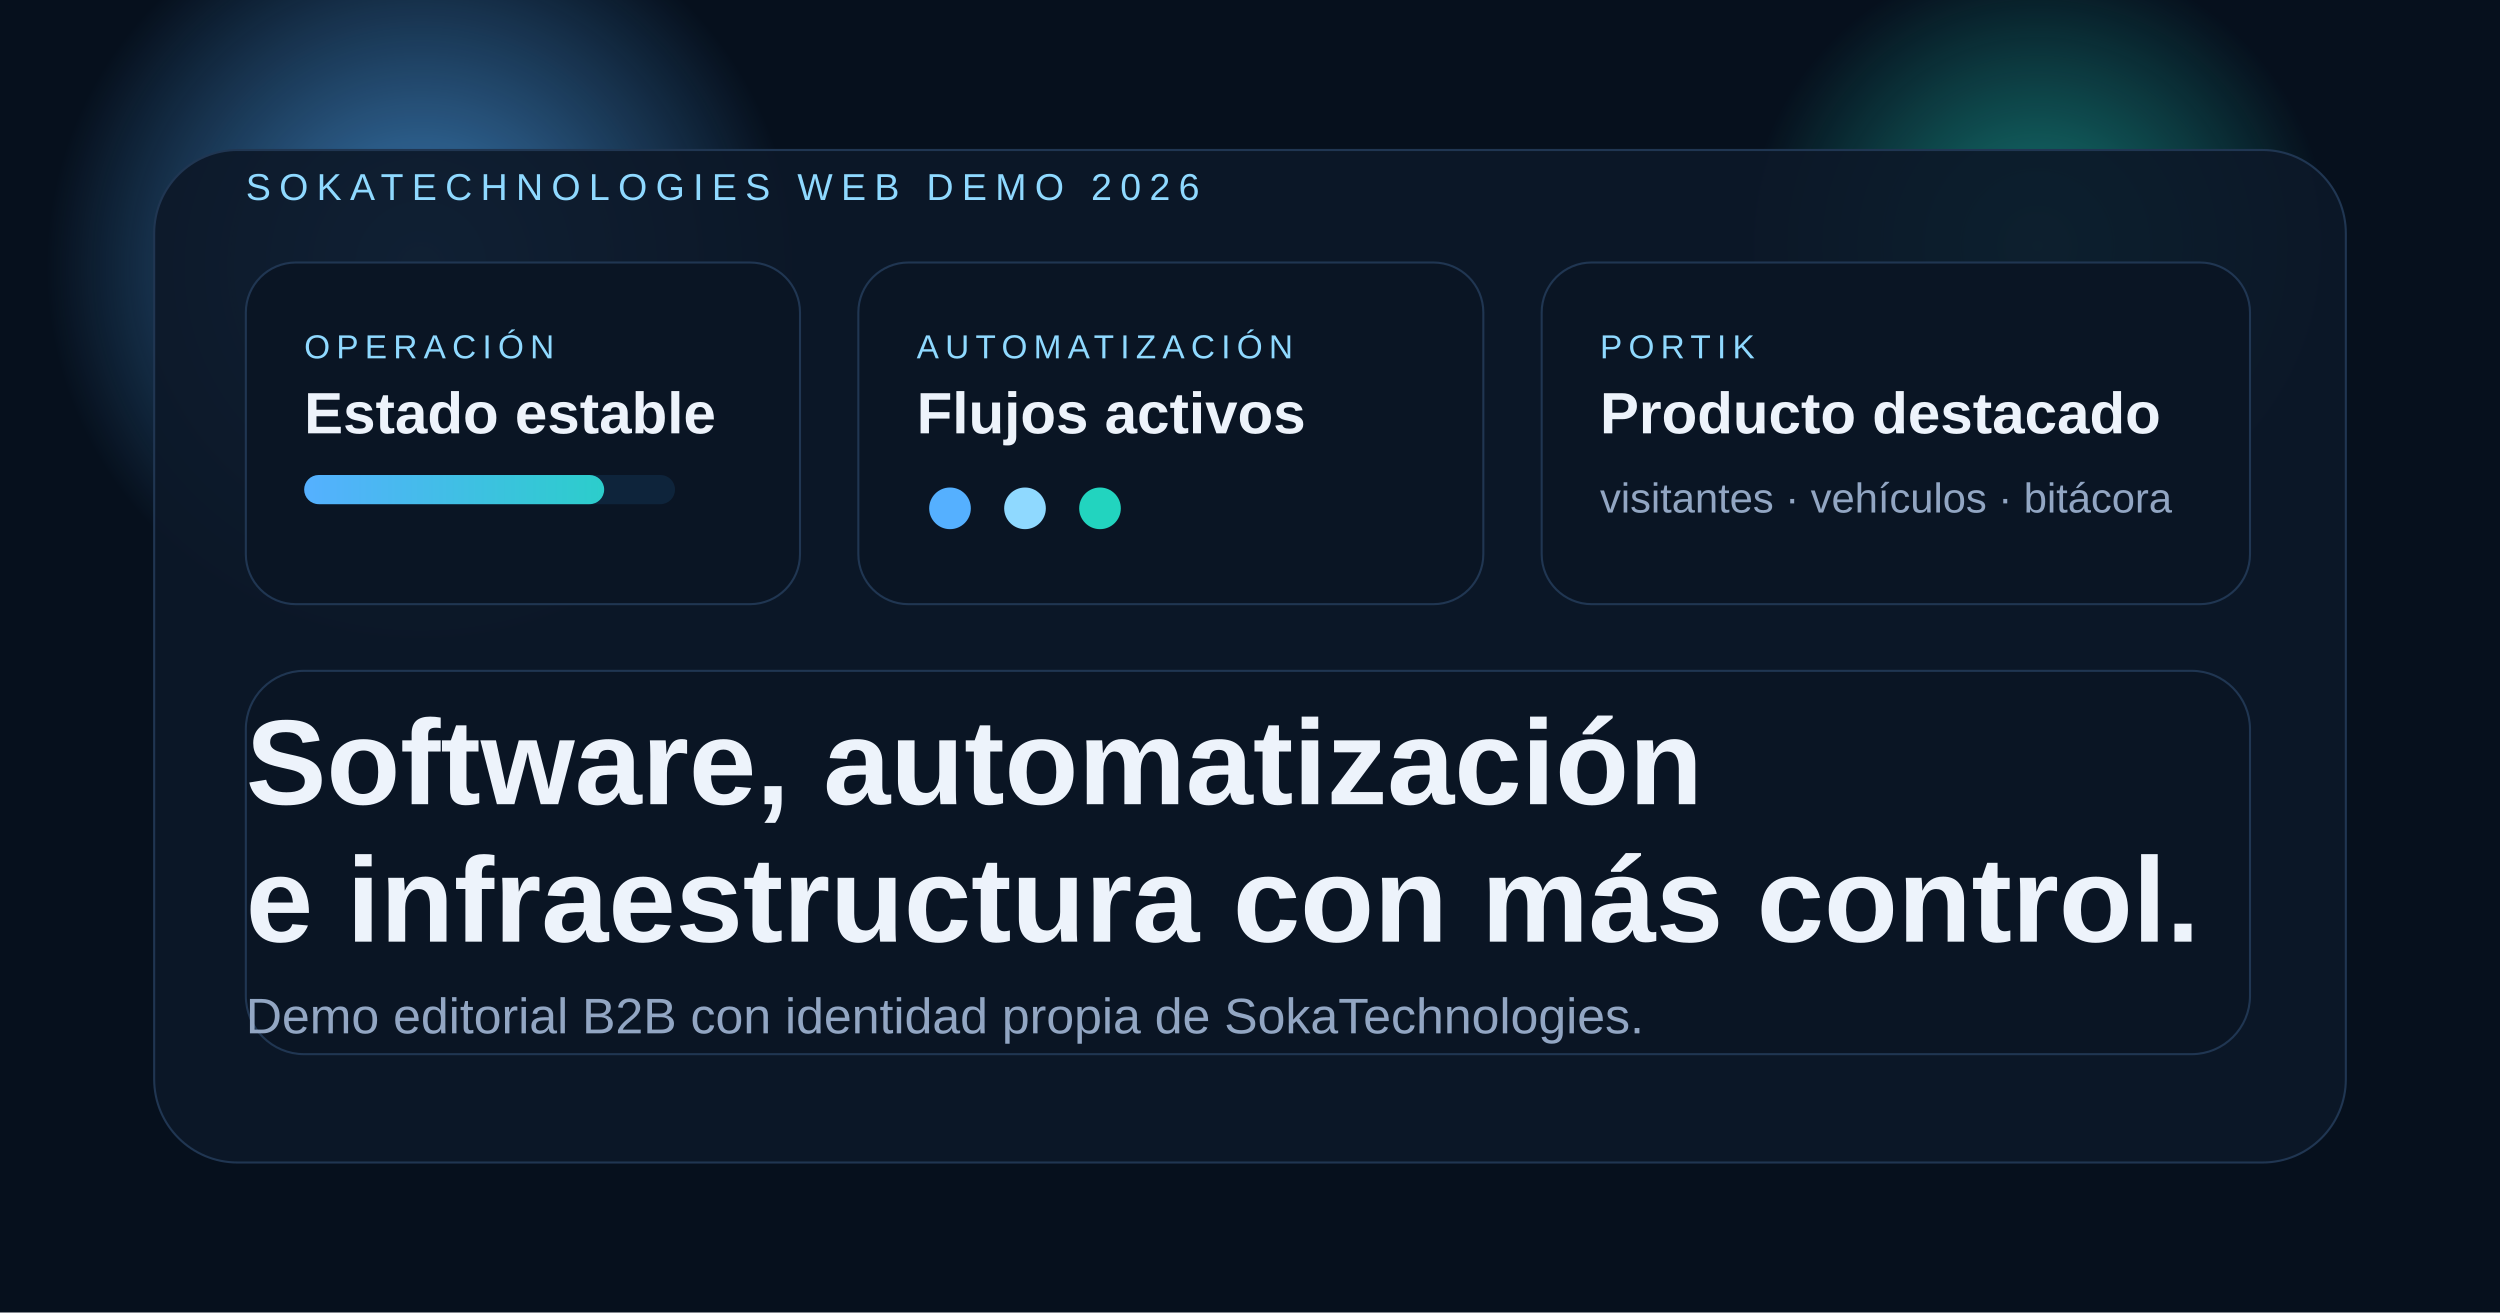
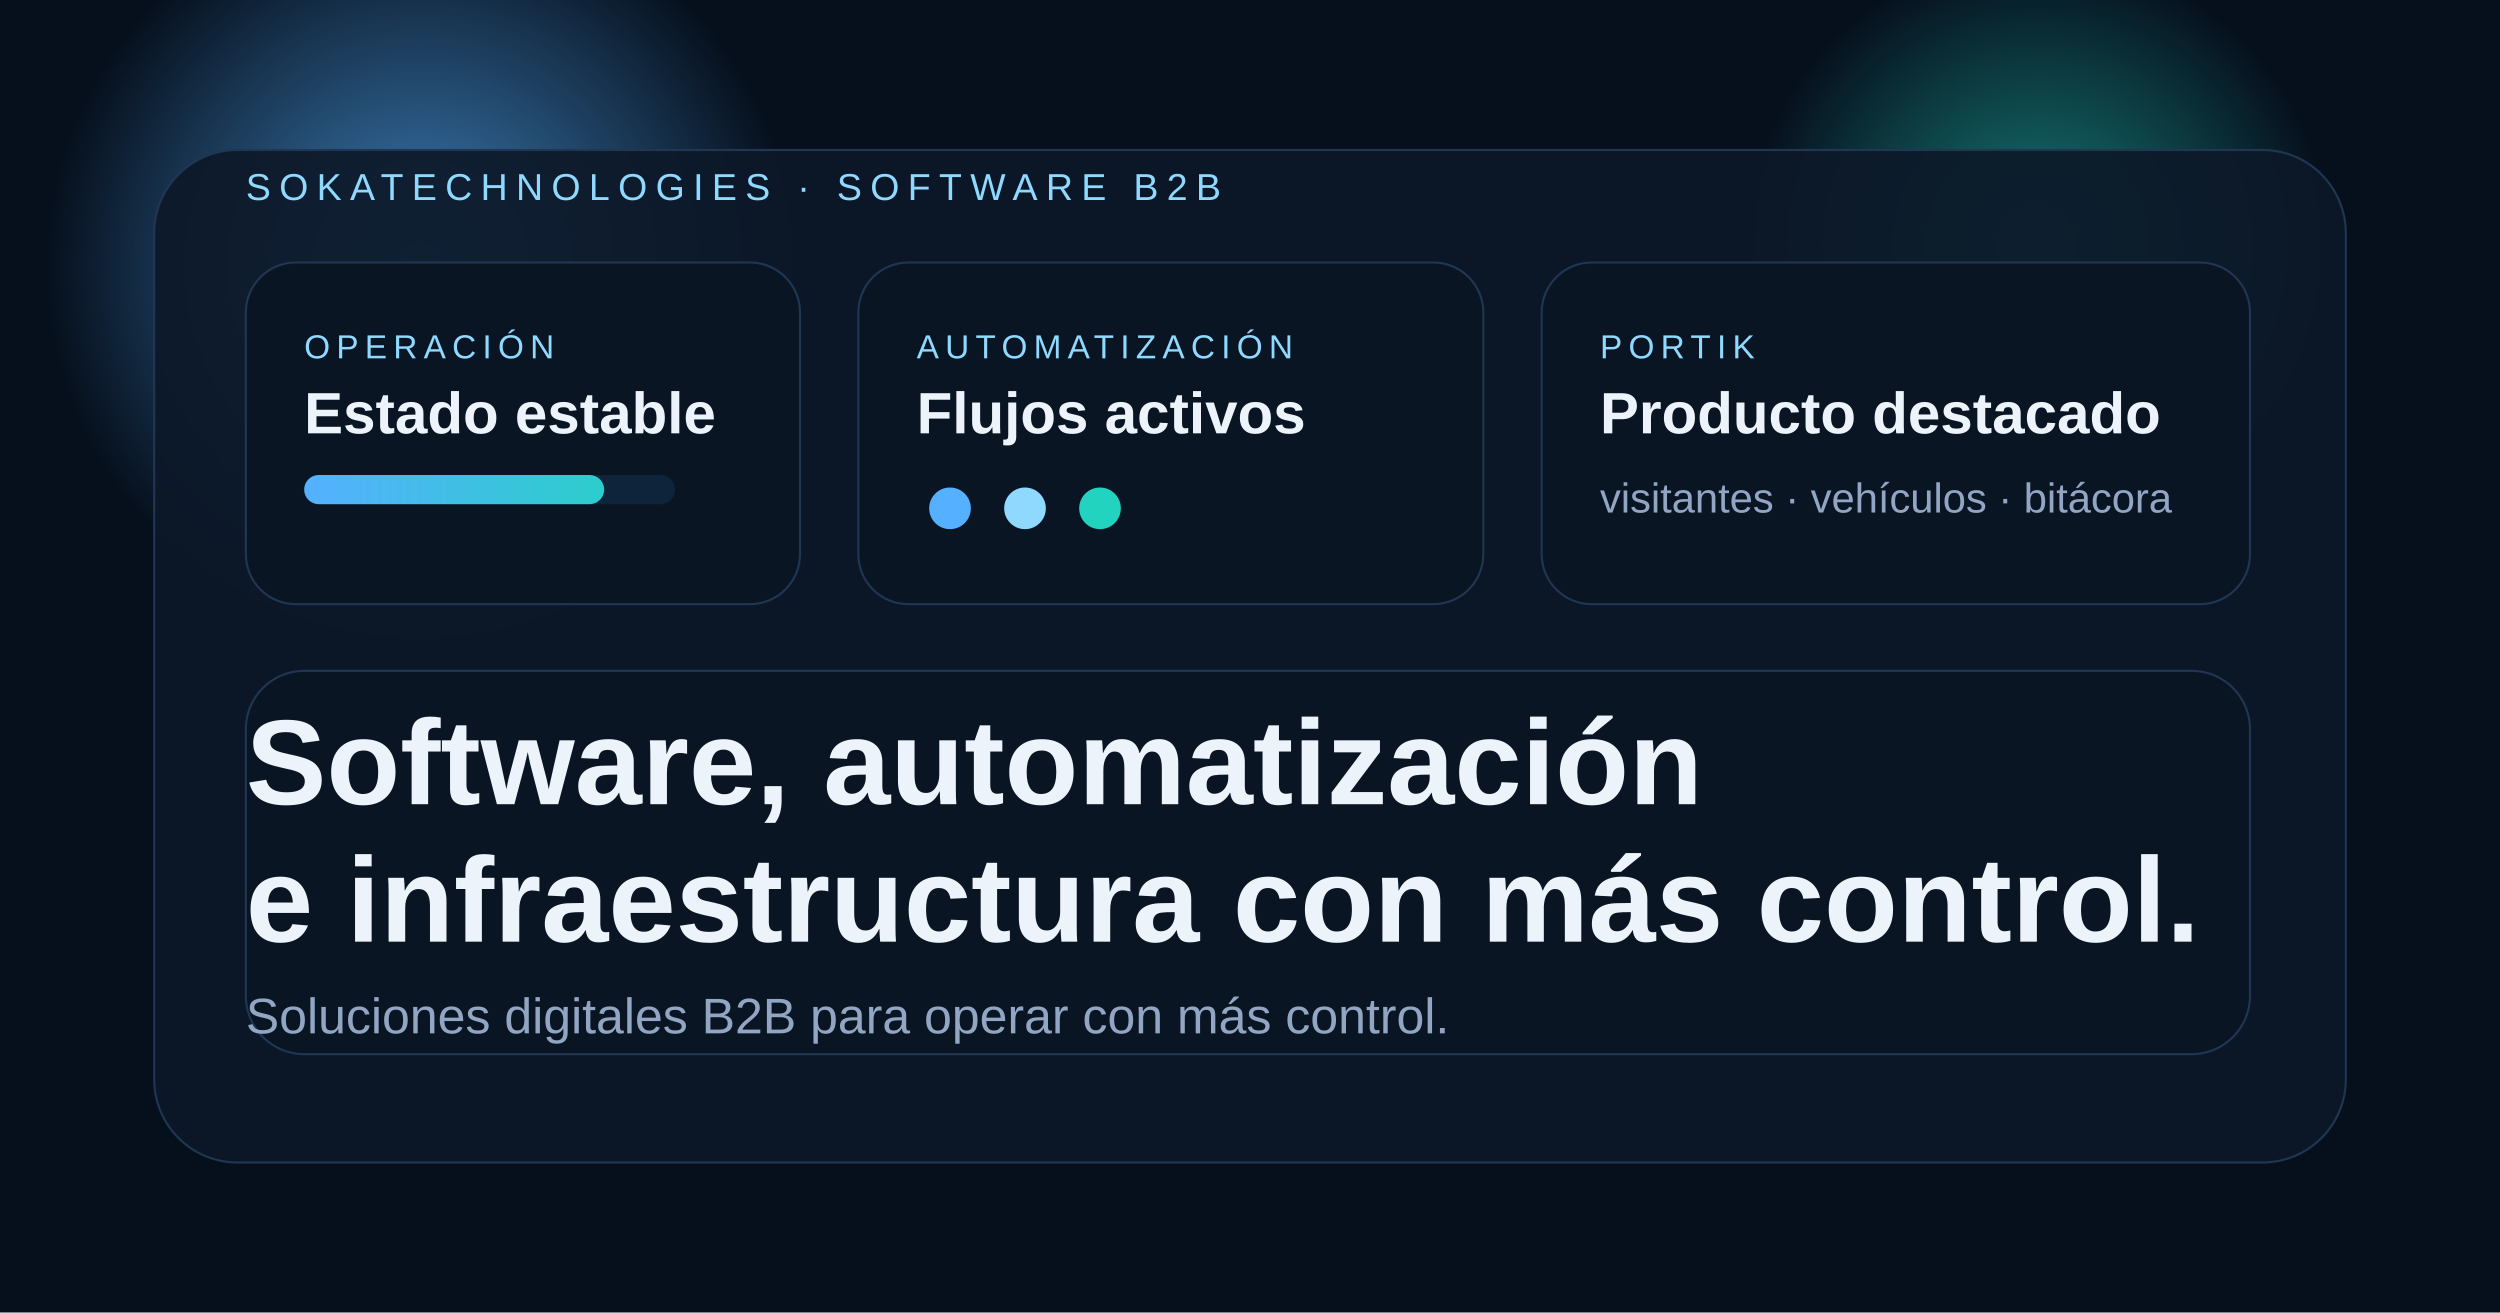
<svg xmlns="http://www.w3.org/2000/svg" width="1200" height="630" viewBox="0 0 1200 630" fill="none">
  <rect width="1200" height="630" fill="#06101D" />
  <circle cx="202" cy="128" r="180" fill="url(#paint0_radial)" fill-opacity="0.7" />
  <circle cx="978" cy="118" r="140" fill="url(#paint1_radial)" fill-opacity="0.55" />
  <rect x="74" y="72" width="1052" height="486" rx="40" fill="#0C1829" fill-opacity="0.92" stroke="#203652" />
  <rect x="118" y="126" width="266" height="164" rx="24" fill="#0A1524" stroke="#203652" />
  <rect x="412" y="126" width="300" height="164" rx="24" fill="#0A1524" stroke="#203652" />
  <rect x="740" y="126" width="340" height="164" rx="24" fill="#0A1524" stroke="#203652" />
  <rect x="118" y="322" width="962" height="184" rx="28" fill="#0A1524" stroke="#203652" />
-   <text x="118" y="96" fill="#8FD9FF" font-family="Arial, sans-serif" font-size="18" letter-spacing="4">SOKATECHNOLOGIES WEB DEMO 2026</text>
+   <text x="118" y="96" fill="#8FD9FF" font-family="Arial, sans-serif" font-size="18" letter-spacing="4">SOKATECHNOLOGIES · SOFTWARE B2B</text>
  <text x="118" y="386" fill="#EDF3FB" font-family="Arial, sans-serif" font-size="58" font-weight="700">Software, automatización</text>
  <text x="118" y="452" fill="#EDF3FB" font-family="Arial, sans-serif" font-size="58" font-weight="700">e infraestructura con más control.</text>
-   <text x="118" y="496" fill="#92A6C3" font-family="Arial, sans-serif" font-size="24">Demo editorial B2B con identidad propia de SokaTechnologies.</text>
+   <text x="118" y="496" fill="#92A6C3" font-family="Arial, sans-serif" font-size="24">Soluciones digitales B2B para operar con más control.</text>
  <text x="146" y="172" fill="#8FD9FF" font-family="Arial, sans-serif" font-size="16" letter-spacing="3">OPERACIÓN</text>
  <text x="146" y="208" fill="#EDF3FB" font-family="Arial, sans-serif" font-size="28" font-weight="700">Estado estable</text>
  <rect x="146" y="228" width="178" height="14" rx="7" fill="#0E243B" />
  <rect x="146" y="228" width="144" height="14" rx="7" fill="url(#paint2_linear)" />
  <text x="440" y="172" fill="#8FD9FF" font-family="Arial, sans-serif" font-size="16" letter-spacing="3">AUTOMATIZACIÓN</text>
  <text x="440" y="208" fill="#EDF3FB" font-family="Arial, sans-serif" font-size="28" font-weight="700">Flujos activos</text>
  <circle cx="456" cy="244" r="10" fill="#55B0FF" />
  <circle cx="492" cy="244" r="10" fill="#8FD9FF" />
  <circle cx="528" cy="244" r="10" fill="#22D4BF" />
  <text x="768" y="172" fill="#8FD9FF" font-family="Arial, sans-serif" font-size="16" letter-spacing="3">PORTIK</text>
  <text x="768" y="208" fill="#EDF3FB" font-family="Arial, sans-serif" font-size="28" font-weight="700">Producto destacado</text>
  <text x="768" y="246" fill="#92A6C3" font-family="Arial, sans-serif" font-size="20">visitantes · vehículos · bitácora</text>
  <defs>
    <radialGradient id="paint0_radial" cx="0" cy="0" r="1" gradientUnits="userSpaceOnUse" gradientTransform="translate(202 128) rotate(90) scale(180)">
      <stop stop-color="#55B0FF" />
      <stop offset="1" stop-color="#55B0FF" stop-opacity="0" />
    </radialGradient>
    <radialGradient id="paint1_radial" cx="0" cy="0" r="1" gradientUnits="userSpaceOnUse" gradientTransform="translate(978 118) rotate(90) scale(140)">
      <stop stop-color="#22D4BF" />
      <stop offset="1" stop-color="#22D4BF" stop-opacity="0" />
    </radialGradient>
    <linearGradient id="paint2_linear" x1="146" y1="235" x2="324" y2="235" gradientUnits="userSpaceOnUse">
      <stop stop-color="#55B0FF" />
      <stop offset="1" stop-color="#22D4BF" />
    </linearGradient>
  </defs>
</svg>
